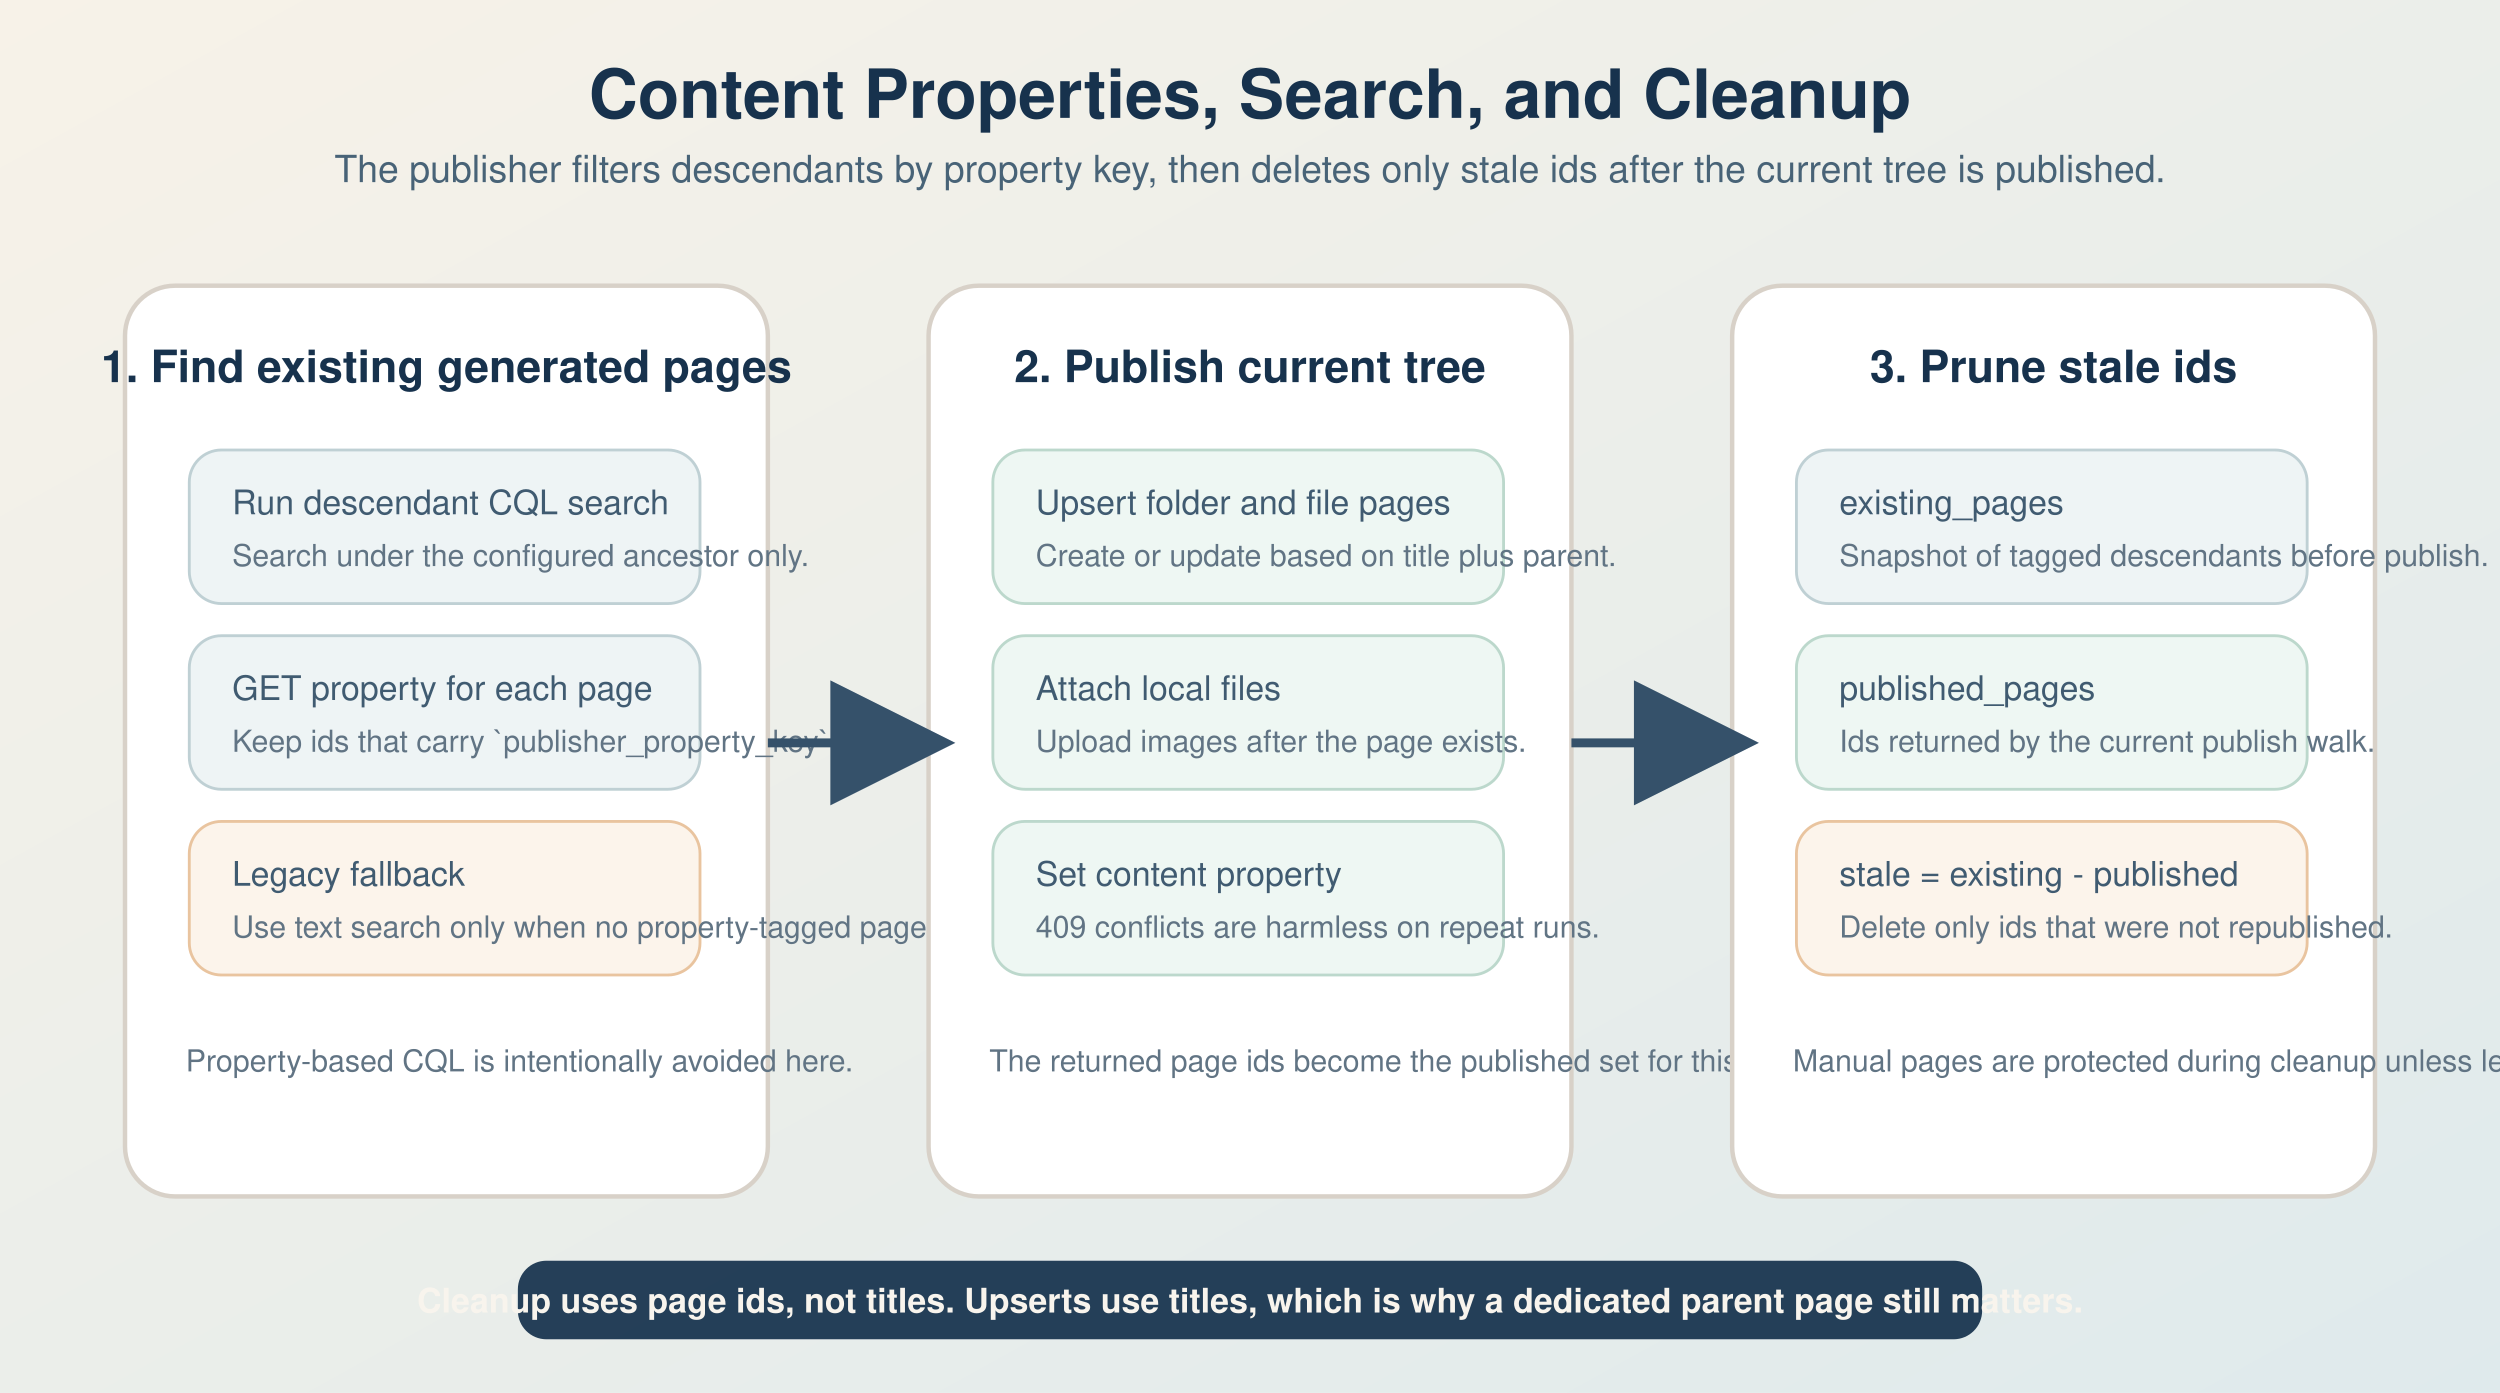
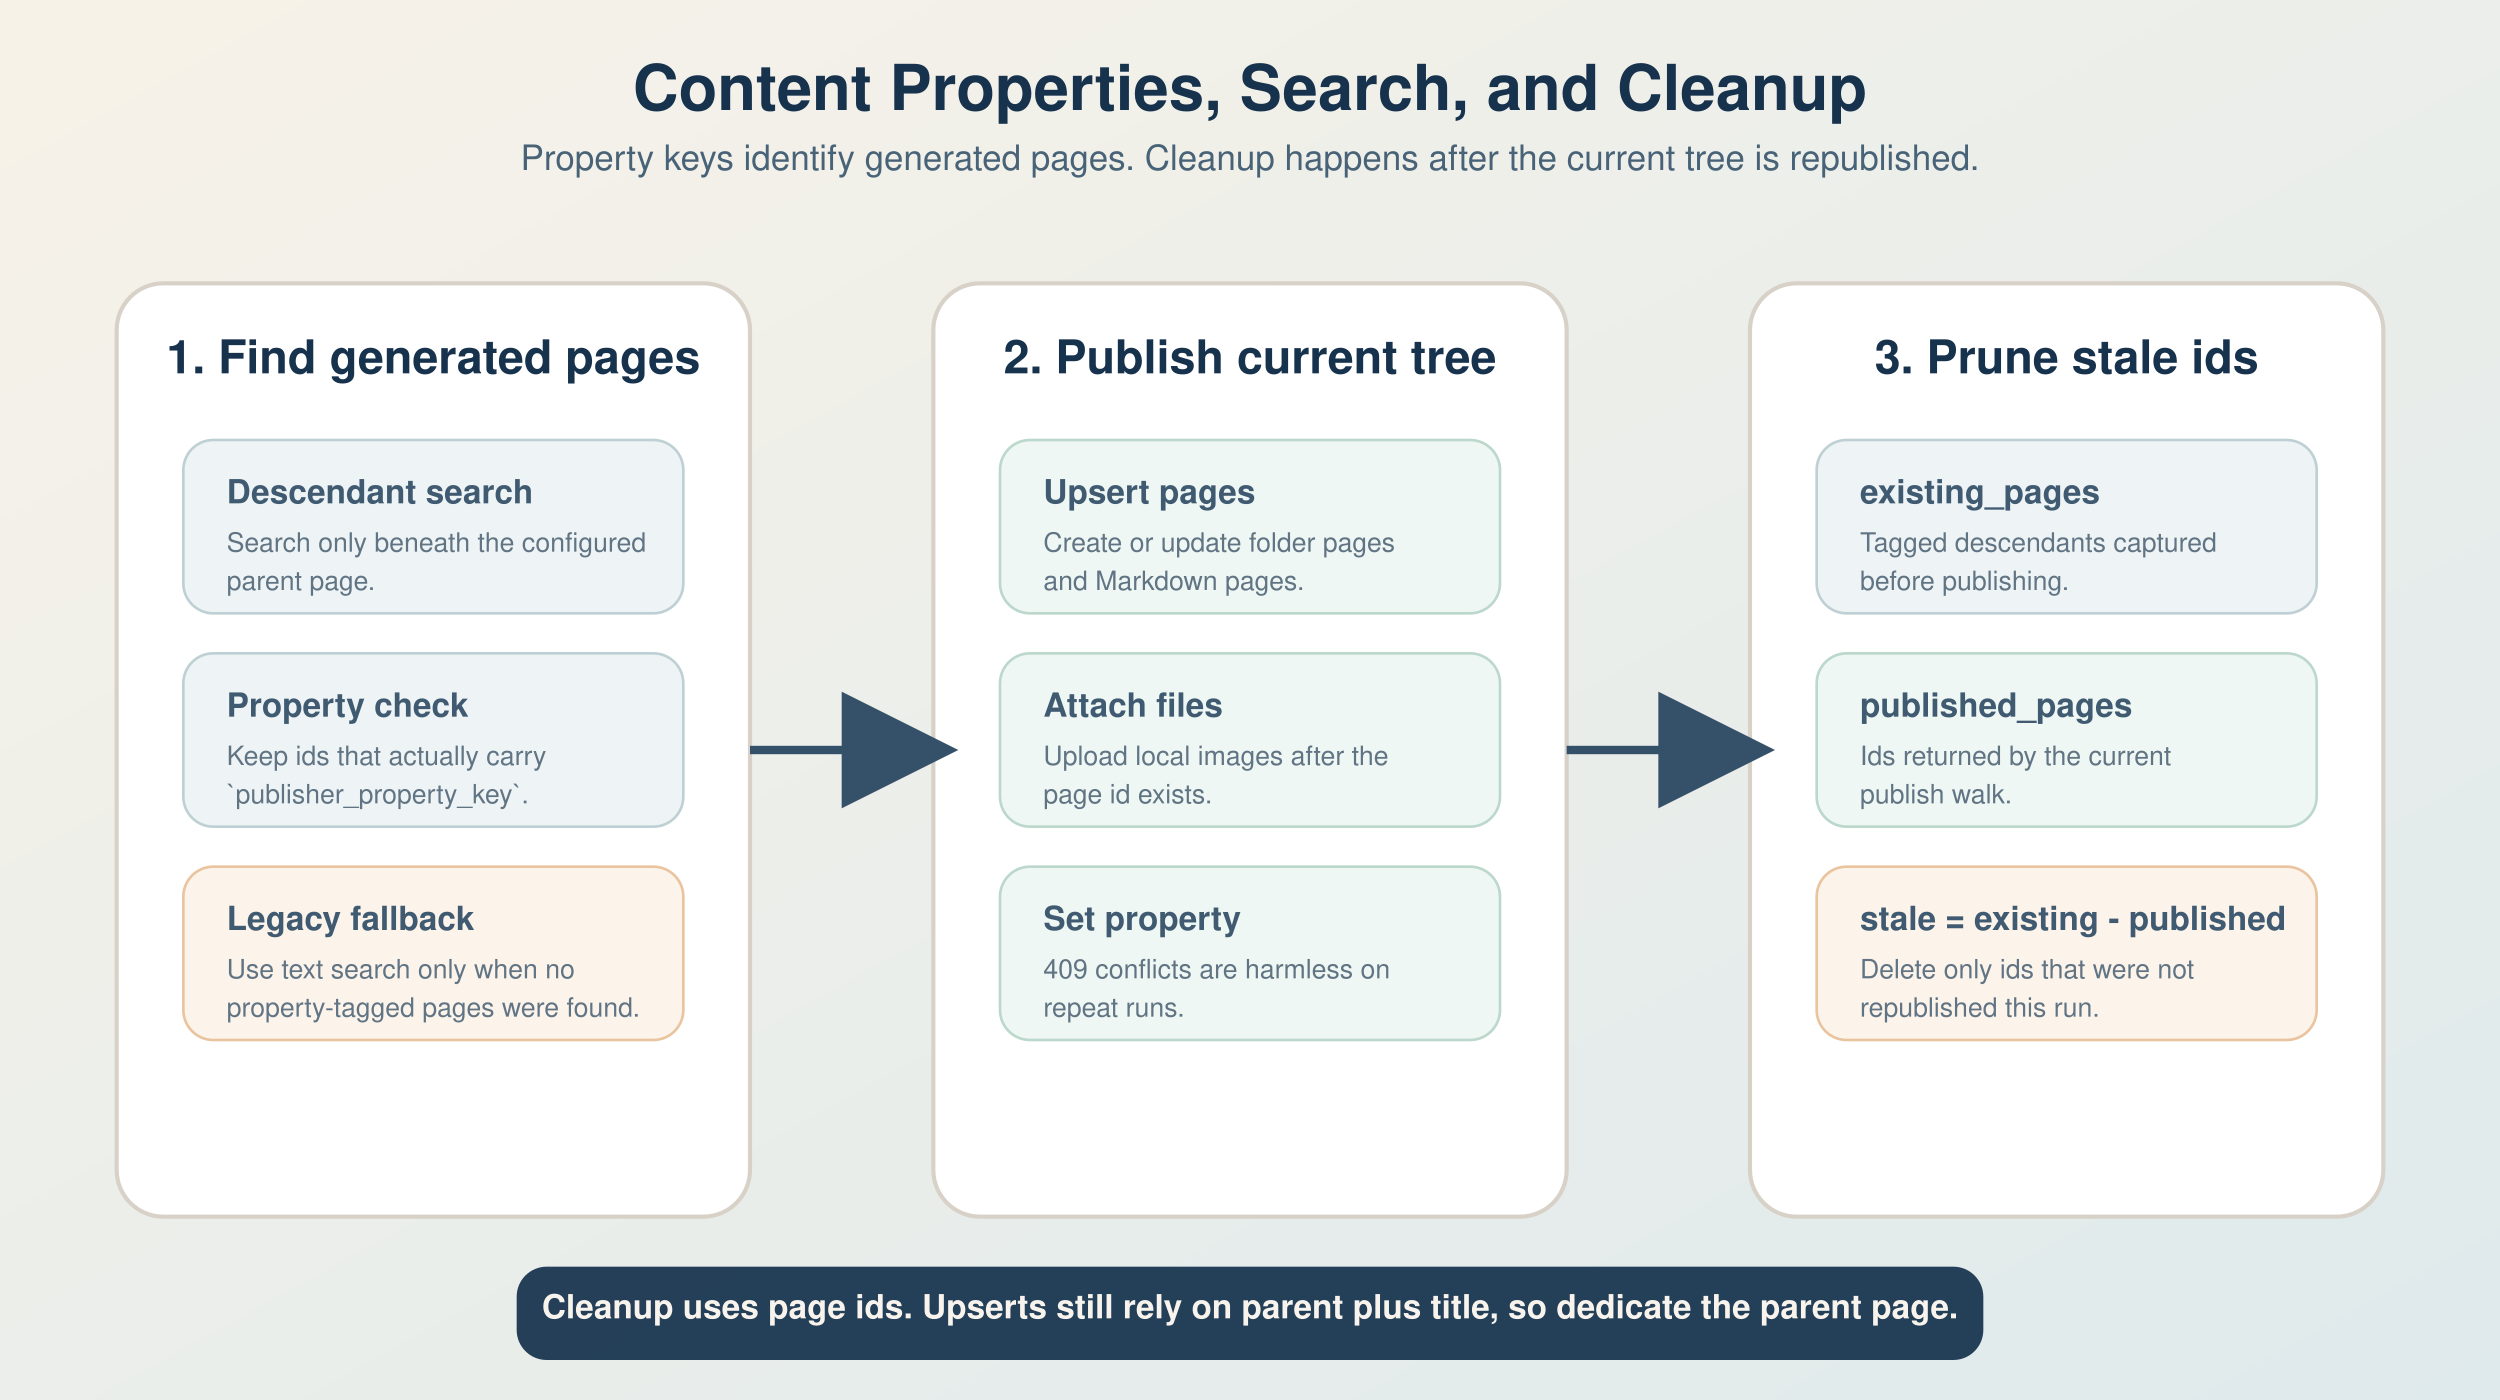
- <svg xmlns="http://www.w3.org/2000/svg" width="1400" height="780" viewBox="0 0 1400 780" role="img" aria-labelledby="title desc">
+ <svg xmlns="http://www.w3.org/2000/svg" width="1500" height="840" viewBox="0 0 1500 840" role="img" aria-labelledby="title desc">
  <defs>
    <linearGradient id="bg" x1="0" y1="0" x2="1" y2="1">
      <stop offset="0%" stop-color="#f7f2e8" />
      <stop offset="100%" stop-color="#dfeaec" />
    </linearGradient>
    <marker id="arrow" markerWidth="14" markerHeight="14" refX="11" refY="7" orient="auto" markerUnits="strokeWidth">
      <path d="M0,0 L14,7 L0,14 z" fill="#35516a" />
    </marker>
    <style>
      .title { font: 700 38px Helvetica, Arial, sans-serif; fill: #17324d; }
      .subtitle { font: 500 21px Helvetica, Arial, sans-serif; fill: #486377; }
      .panel { fill: #ffffff; stroke: #d8d1c8; stroke-width: 2.5; }
      .soft { fill: #eef4f5; stroke: #bfd0d4; stroke-width: 1.6; }
      .warn { fill: #fcf4eb; stroke: #e9c49f; stroke-width: 1.6; }
      .good { fill: #eef7f3; stroke: #bcd8cc; stroke-width: 1.6; }
-       .card-title { font: 700 25px Helvetica, Arial, sans-serif; fill: #17324d; }
-       .copy { font: 500 19px Helvetica, Arial, sans-serif; fill: #405b71; }
-       .note { font: 500 17px Helvetica, Arial, sans-serif; fill: #617484; }
+       .panel-title { font: 700 28px Helvetica, Arial, sans-serif; fill: #17324d; }
+       .tile-title { font: 700 20px Helvetica, Arial, sans-serif; fill: #405b71; }
+       .copy { font: 500 16px Helvetica, Arial, sans-serif; fill: #617484; }
+       .note { font: 500 17px Helvetica, Arial, sans-serif; fill: #4d6579; }
      .arrow { fill: none; stroke: #35516a; stroke-width: 5; marker-end: url(#arrow); }
    </style>
  </defs>
-   <rect width="1400" height="780" fill="url(#bg)" />
-   <text x="700" y="66" text-anchor="middle" class="title">Content Properties, Search, and Cleanup</text>
-   <text x="700" y="102" text-anchor="middle" class="subtitle">The publisher filters descendants by property key, then deletes only stale ids after the current tree is published.</text>
-   <rect x="70" y="160" width="360" height="510" rx="28" class="panel" />
-   <text x="250" y="214" text-anchor="middle" class="card-title">1. Find existing generated pages</text>
-   <rect x="106" y="252" width="286" height="86" rx="18" class="soft" />
-   <text x="130" y="288" class="copy">Run descendant CQL search</text>
-   <text x="130" y="317" class="note">Search under the configured ancestor only.</text>
-   <rect x="106" y="356" width="286" height="86" rx="18" class="soft" />
-   <text x="130" y="392" class="copy">GET property for each page</text>
-   <text x="130" y="421" class="note">Keep ids that carry `publisher_property_key`.</text>
-   <rect x="106" y="460" width="286" height="86" rx="18" class="warn" />
-   <text x="130" y="496" class="copy">Legacy fallback</text>
-   <text x="130" y="525" class="note">Use text search only when no property-tagged pages were found.</text>
-   <text x="104" y="600" class="note">Property-based CQL is intentionally avoided here.</text>
-   <rect x="520" y="160" width="360" height="510" rx="28" class="panel" />
-   <text x="700" y="214" text-anchor="middle" class="card-title">2. Publish current tree</text>
-   <rect x="556" y="252" width="286" height="86" rx="18" class="good" />
-   <text x="580" y="288" class="copy">Upsert folder and file pages</text>
-   <text x="580" y="317" class="note">Create or update based on title plus parent.</text>
-   <rect x="556" y="356" width="286" height="86" rx="18" class="good" />
-   <text x="580" y="392" class="copy">Attach local files</text>
-   <text x="580" y="421" class="note">Upload images after the page exists.</text>
-   <rect x="556" y="460" width="286" height="86" rx="18" class="good" />
-   <text x="580" y="496" class="copy">Set content property</text>
-   <text x="580" y="525" class="note">409 conflicts are harmless on repeat runs.</text>
-   <text x="554" y="600" class="note">The returned page ids become the published set for this run.</text>
-   <rect x="970" y="160" width="360" height="510" rx="28" class="panel" />
-   <text x="1150" y="214" text-anchor="middle" class="card-title">3. Prune stale ids</text>
-   <rect x="1006" y="252" width="286" height="86" rx="18" class="soft" />
-   <text x="1030" y="288" class="copy">existing_pages</text>
-   <text x="1030" y="317" class="note">Snapshot of tagged descendants before publish.</text>
-   <rect x="1006" y="356" width="286" height="86" rx="18" class="good" />
-   <text x="1030" y="392" class="copy">published_pages</text>
-   <text x="1030" y="421" class="note">Ids returned by the current publish walk.</text>
-   <rect x="1006" y="460" width="286" height="86" rx="18" class="warn" />
-   <text x="1030" y="496" class="copy">stale = existing - published</text>
-   <text x="1030" y="525" class="note">Delete only ids that were not republished.</text>
-   <text x="1004" y="600" class="note">Manual pages are protected during cleanup unless legacy search matches them.</text>
-   <path d="M430 416 C470 416 480 416 520 416" class="arrow" />
-   <path d="M880 416 C920 416 930 416 970 416" class="arrow" />
-   <rect x="290" y="706" width="820" height="44" rx="16" fill="#17324d" opacity="0.93" />
-   <text x="700" y="735" text-anchor="middle" font-family="Helvetica, Arial, sans-serif" font-size="19" font-weight="700" fill="#f8f4ed">Cleanup uses page ids, not titles. Upserts use titles, which is why a dedicated parent page still matters.</text>
+   <rect width="1500" height="840" fill="url(#bg)" />
+   <text x="750" y="66" text-anchor="middle" class="title">Content Properties, Search, and Cleanup</text>
+   <text x="750" y="102" text-anchor="middle" class="subtitle">Property keys identify generated pages. Cleanup happens after the current tree is republished.</text>
+   <rect x="70" y="170" width="380" height="560" rx="28" class="panel" />
+   <text x="260" y="224" text-anchor="middle" class="panel-title">1. Find generated pages</text>
+   <rect x="110" y="264" width="300" height="104" rx="18" class="soft" />
+   <text x="136" y="302" class="tile-title">Descendant search</text>
+   <text x="136" y="331" class="copy">Search only beneath the configured</text>
+   <text x="136" y="354" class="copy">parent page.</text>
+   <rect x="110" y="392" width="300" height="104" rx="18" class="soft" />
+   <text x="136" y="430" class="tile-title">Property check</text>
+   <text x="136" y="459" class="copy">Keep ids that actually carry</text>
+   <text x="136" y="482" class="copy">`publisher_property_key`.</text>
+   <rect x="110" y="520" width="300" height="104" rx="18" class="warn" />
+   <text x="136" y="558" class="tile-title">Legacy fallback</text>
+   <text x="136" y="587" class="copy">Use text search only when no</text>
+   <text x="136" y="610" class="copy">property-tagged pages were found.</text>
+   <rect x="560" y="170" width="380" height="560" rx="28" class="panel" />
+   <text x="750" y="224" text-anchor="middle" class="panel-title">2. Publish current tree</text>
+   <rect x="600" y="264" width="300" height="104" rx="18" class="good" />
+   <text x="626" y="302" class="tile-title">Upsert pages</text>
+   <text x="626" y="331" class="copy">Create or update folder pages</text>
+   <text x="626" y="354" class="copy">and Markdown pages.</text>
+   <rect x="600" y="392" width="300" height="104" rx="18" class="good" />
+   <text x="626" y="430" class="tile-title">Attach files</text>
+   <text x="626" y="459" class="copy">Upload local images after the</text>
+   <text x="626" y="482" class="copy">page id exists.</text>
+   <rect x="600" y="520" width="300" height="104" rx="18" class="good" />
+   <text x="626" y="558" class="tile-title">Set property</text>
+   <text x="626" y="587" class="copy">409 conflicts are harmless on</text>
+   <text x="626" y="610" class="copy">repeat runs.</text>
+   <rect x="1050" y="170" width="380" height="560" rx="28" class="panel" />
+   <text x="1240" y="224" text-anchor="middle" class="panel-title">3. Prune stale ids</text>
+   <rect x="1090" y="264" width="300" height="104" rx="18" class="soft" />
+   <text x="1116" y="302" class="tile-title">existing_pages</text>
+   <text x="1116" y="331" class="copy">Tagged descendants captured</text>
+   <text x="1116" y="354" class="copy">before publishing.</text>
+   <rect x="1090" y="392" width="300" height="104" rx="18" class="good" />
+   <text x="1116" y="430" class="tile-title">published_pages</text>
+   <text x="1116" y="459" class="copy">Ids returned by the current</text>
+   <text x="1116" y="482" class="copy">publish walk.</text>
+   <rect x="1090" y="520" width="300" height="104" rx="18" class="warn" />
+   <text x="1116" y="558" class="tile-title">stale = existing - published</text>
+   <text x="1116" y="587" class="copy">Delete only ids that were not</text>
+   <text x="1116" y="610" class="copy">republished this run.</text>
+   <path d="M450 450 C500 450 510 450 560 450" class="arrow" />
+   <path d="M940 450 C990 450 1000 450 1050 450" class="arrow" />
+   <rect x="310" y="760" width="880" height="56" rx="18" fill="#17324d" opacity="0.93" />
+   <text x="750" y="791" text-anchor="middle" font-family="Helvetica, Arial, sans-serif" font-size="20" font-weight="700" fill="#f8f4ed">Cleanup uses page ids. Upserts still rely on parent plus title, so dedicate the parent page.</text>
</svg>
